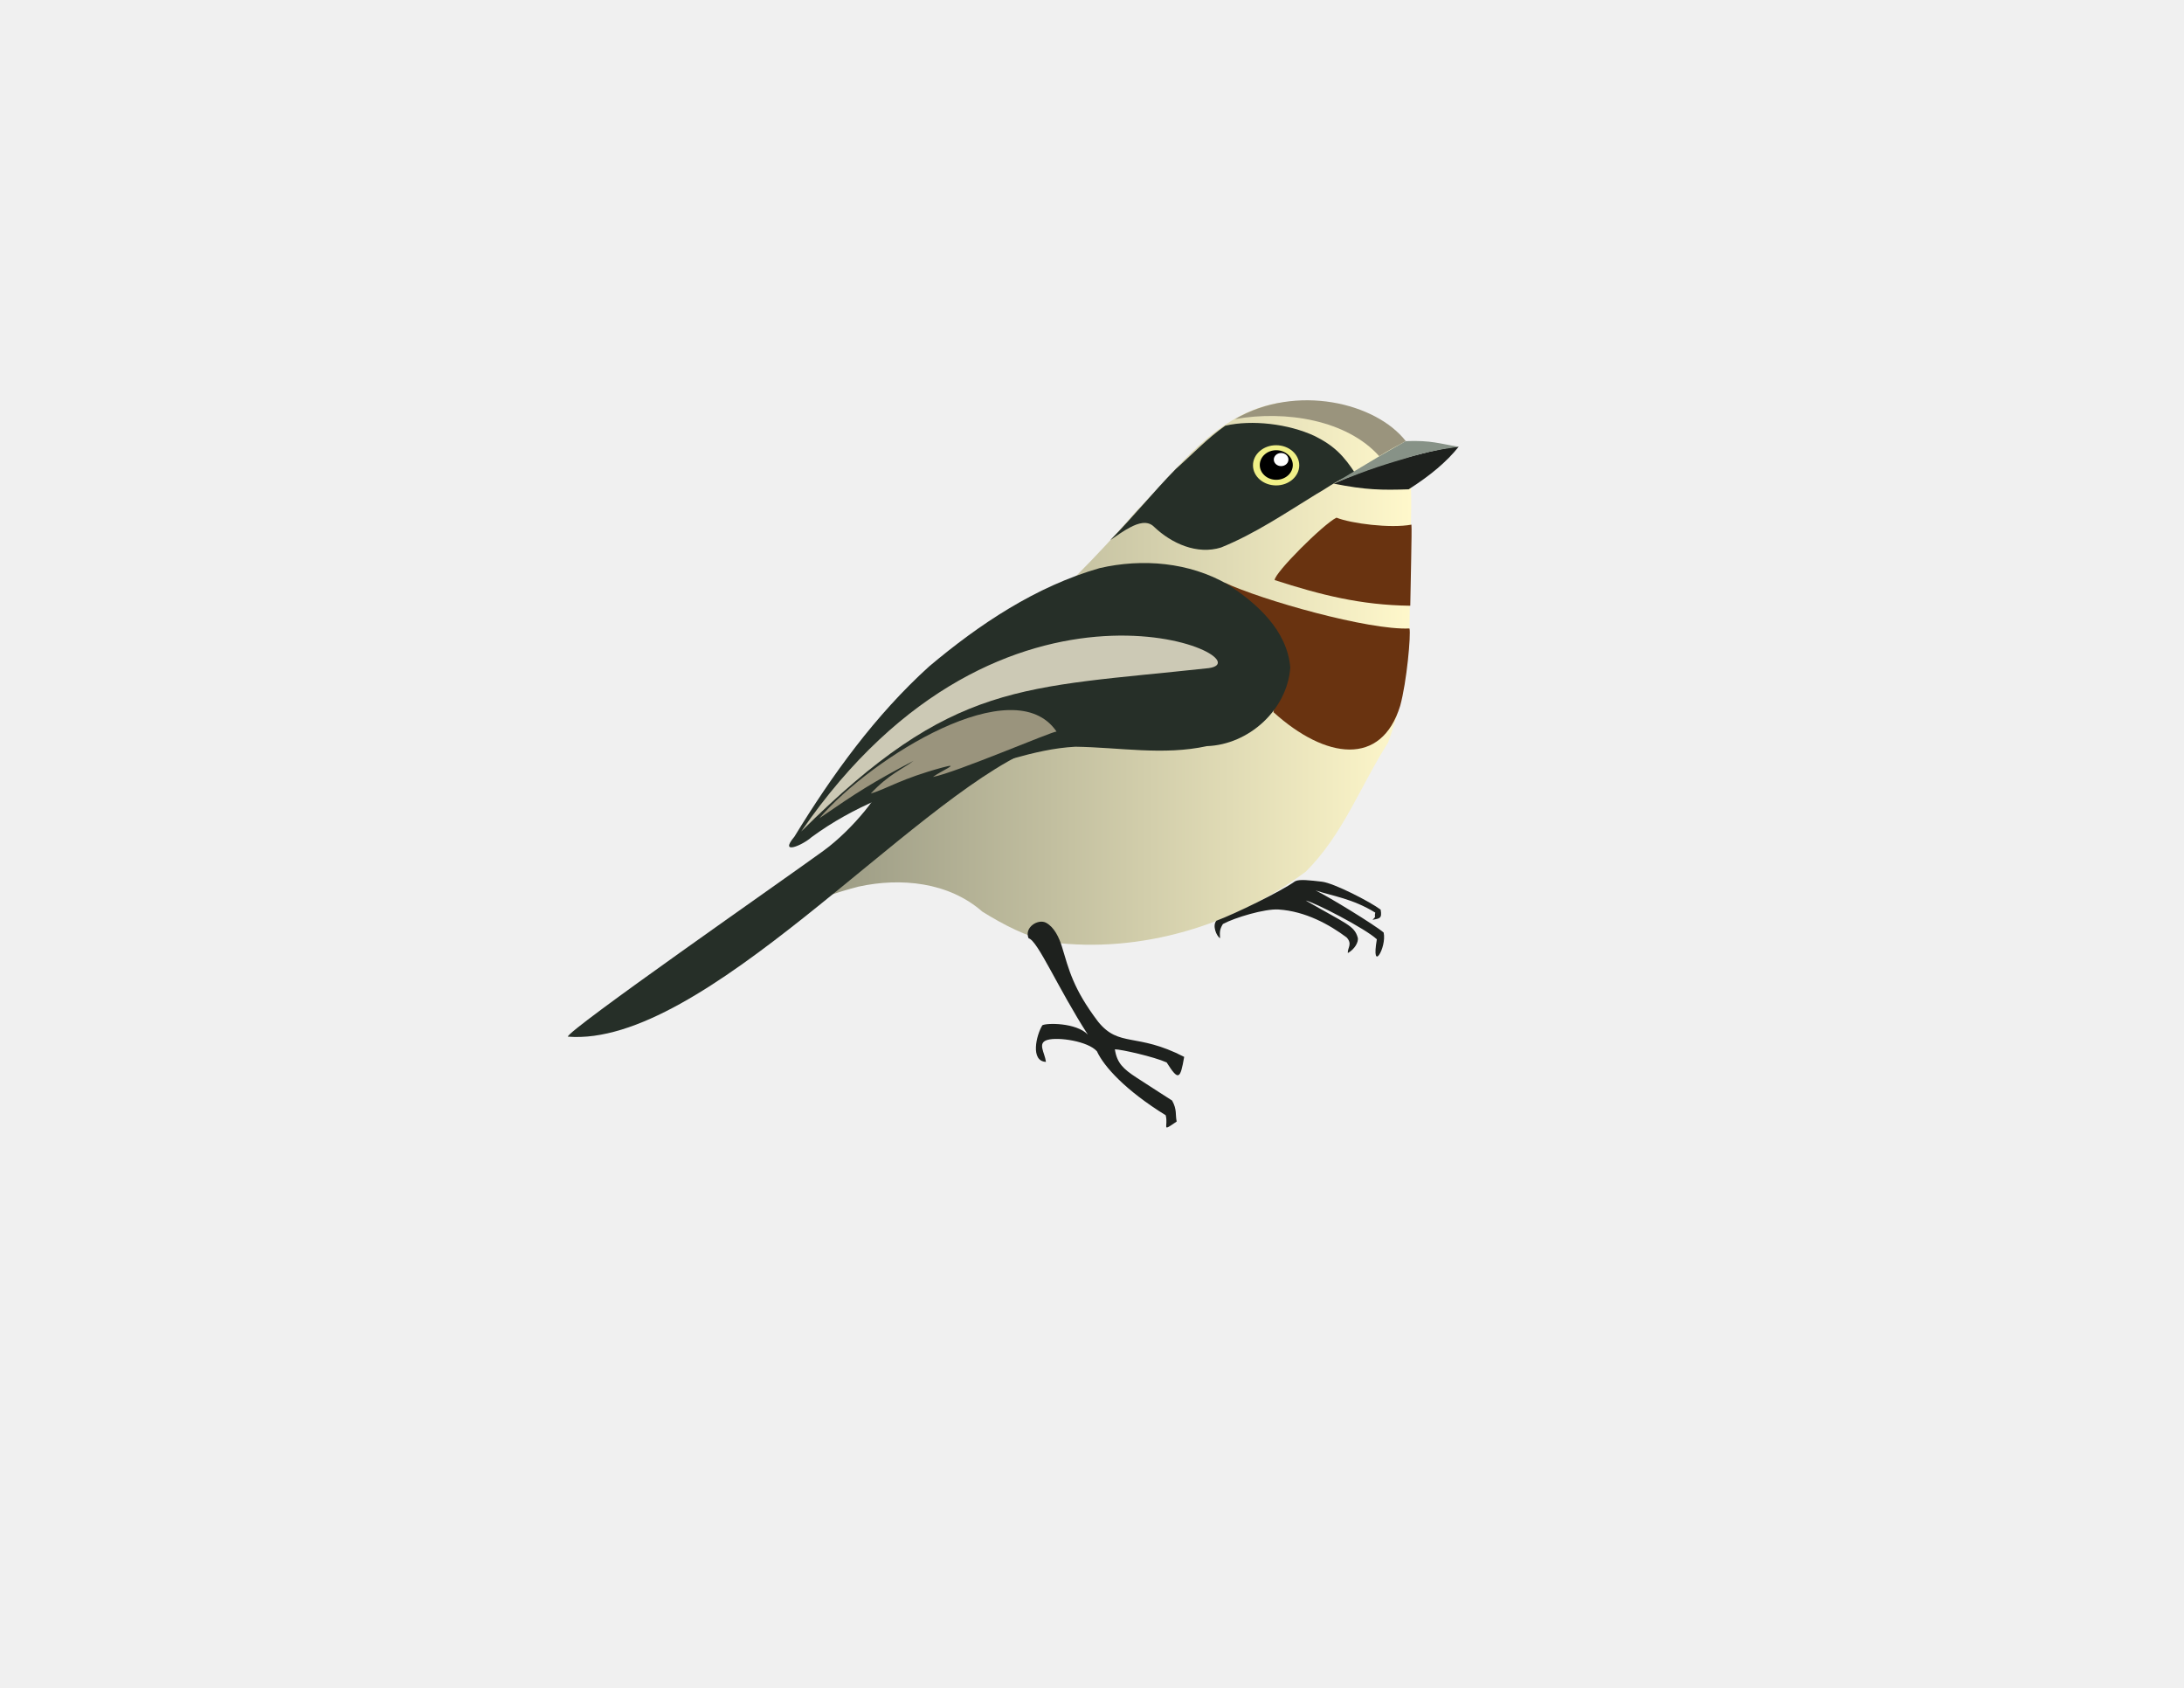
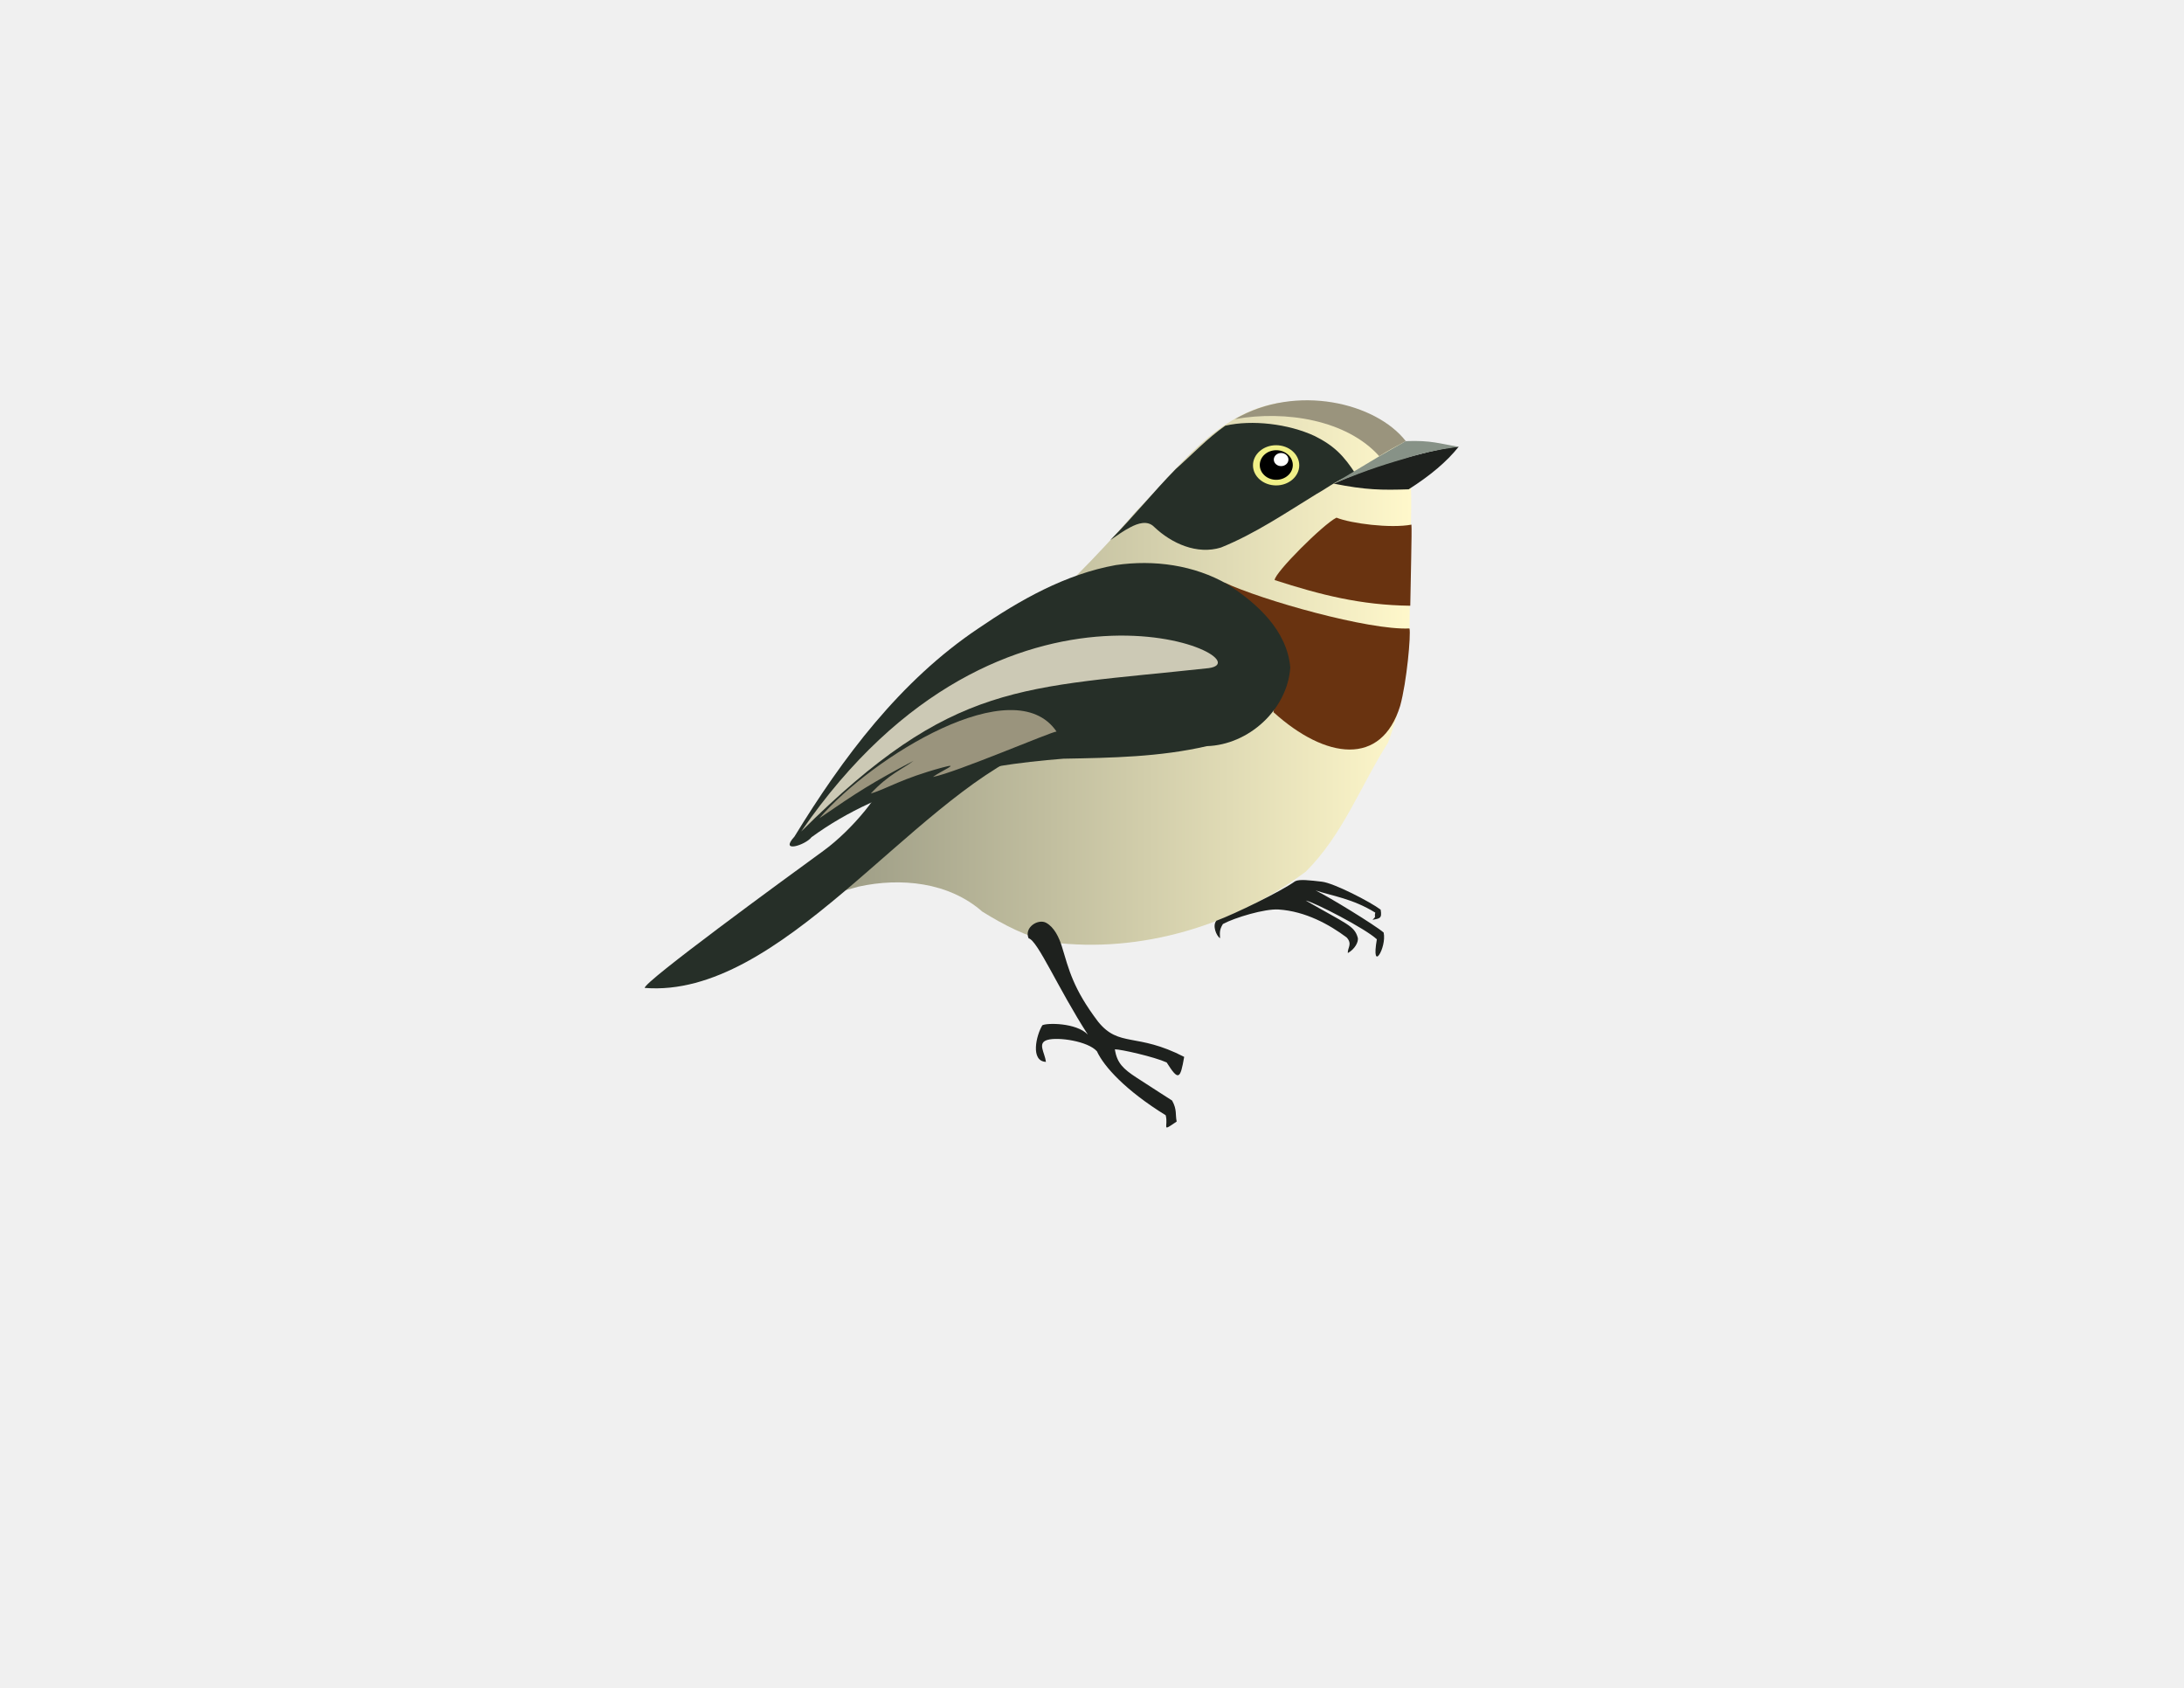
<svg xmlns="http://www.w3.org/2000/svg" xmlns:xlink="http://www.w3.org/1999/xlink" width="792pt" height="612pt" id="svg2" version="1.0">
  <defs id="defs4">
    <linearGradient id="linearGradient3038">
      <stop style="stop-color:#757769;stop-opacity:1;" offset="0" id="stop3040" />
      <stop style="stop-color:#fff8cb;stop-opacity:1;" offset="1" id="stop3042" />
    </linearGradient>
    <linearGradient xlink:href="#linearGradient3038" id="linearGradient3006" x1="2.836" y1="315.948" x2="915.594" y2="315.948" gradientUnits="userSpaceOnUse" />
  </defs>
  <g id="layer1">
    <g id="BirdBatis" transform="matrix(0.428474,0,0,0.428474,290.0398,209.1822)">
-       <path style="fill:url(#linearGradient3006);fill-opacity:1" d="m 509.511,574.972 c 101.099,12.849 206.268,-19.209 287.204,-79.765 41.861,-41.722 61.266,-95.952 92.673,-145.399 20.498,-55.748 24.303,-96.927 24.559,-154.399 -2.025,-57.829 5.925,-117.017 -1.815,-174.309 C 887.142,-31.616 818.206,-37.989 766.774,-33.671 695.49,-22.4 652.162,41.047 604.913,88.917 561.41,139.55 513.95,186.5 464.34,230.983 404.536,291.733 352.292,359.294 302.484,428.217 230.896,511.833 128.843,559.134 44.391,627.464 c -20.637,6.235 -66.483,60.263 -24.295,30.135 C 106.03,601.617 191.164,537.863 292.05,512.157 c 47.659,-10.383 101.676,-5.049 139.532,28.233 24.19,15.018 49.926,28.421 77.929,34.582 z" id="Body" />
+       <path style="fill:url(#linearGradient3006);fill-opacity:1" d="m 509.511,574.972 c 101.099,12.849 206.268,-19.209 287.204,-79.765 41.861,-41.722 61.266,-95.952 92.673,-145.399 20.498,-55.748 24.303,-96.927 24.559,-154.399 -2.025,-57.829 5.925,-117.017 -1.815,-174.309 C 887.142,-31.616 818.206,-37.989 766.774,-33.671 695.49,-22.4 652.162,41.047 604.913,88.917 561.41,139.55 513.95,186.5 464.34,230.983 310.603,521.195 203.307,536.366 292.05,512.157 c 47.659,-10.383 101.676,-5.049 139.532,28.233 24.19,15.018 49.926,28.421 77.929,34.582 z" id="Body" />
      <path style="fill:#9a947d;stroke:none" d="M 909.479,9.524 C 875.684,-33.855 785.793,-55.491 716.845,-15.354 c 57.159,-10.124 126.12,1.057 162.653,41.865 11.176,-6.993 18.301,-10.567 29.98,-16.986 z" id="HeadStripe" />
      <path style="fill:#262f28;fill-opacity:1" d="m 576.008,121.228 c 25.586,-25.811 48.385,-54.249 73.836,-80.157 18.535,-16.43 35.591,-34.629 55.913,-48.943 30.113,-6.967 71.305,-2.161 101.013,11.685 22.002,11.041 32.757,22.176 46.271,43.023 -16.592,2.97 -29.956,14.395 -44.41,22.391 -35.04,21.512 -69.398,44.866 -107.678,60.335 -27.095,8.43 -55.825,-4.594 -75.419,-23.216 -7.616,-7.852 -18.689,-3.968 -26.941,0.409 -7.995,4.058 -15.168,9.486 -22.585,14.473 z" id="EyeMask" />
      <path id="Chest" d="m 903.118,308.267 c 7.446,-26.815 12.29,-80.784 10.507,-87.364 -45.849,2.191 -166.076,-31.703 -209.305,-51.996 61.308,54.685 54.364,44.653 68.763,79.52 13.98,17.033 -10.886,48.006 -12.931,66.949 59.005,53.368 121.873,61.391 142.966,-7.11 z" style="fill:#693310;fill-opacity:1;stroke:none" />
-       <path id="TailUpper" d="m 487.659,357.316 c -138.644,59.576 -370.858,336.33 -523.721,324.164 -1.513,-6.514 243.804,-177.266 288.077,-209.492 34.84,-25.321 68.027,-68.675 68.578,-81.717 22.191,-8.433 141.12,-33.677 167.067,-32.955 z" style="fill:#262f28;fill-opacity:1;stroke:none" />
+       <path id="TailUpper" d="M 487.659,357.316 C 349.015,416.891 203.504,638.664 50.64,626.498 49.127,619.984 207.742,504.214 252.014,471.988 c 34.84,-25.321 68.027,-68.675 68.578,-81.717 22.191,-8.433 141.12,-33.677 167.067,-32.955 z" style="fill:#262f28;fill-opacity:1;stroke:none" />
      <path id="LegLeft" d="m 581.183,695.752 c 6.73,-0.031 44.222,8.385 58.433,14.821 13.301,21.071 15.378,19.224 19.767,-6.287 -53.882,-27.757 -73.188,-10.225 -97.088,-39.644 -28.452,-37.52 -33.096,-59.276 -40.79,-84.448 -3.279,-10.728 -8.737,-22.112 -17.811,-27.145 -9.074,-5.033 -25.169,5.175 -19.878,17.465 10.19,2.229 33.097,56.352 66.84,108.631 -13.217,-13.684 -46.82,-13.211 -51.324,-10.501 -6.915,11.242 -13.749,40.485 4.072,41.301 -1.341,-10.679 -10.081,-21.383 1.65,-24.789 12.2,-3.542 45.795,1.441 55.859,12.817 8.029,17.422 32.401,44.237 77.642,72.206 3.292,13.18 -5.808,19.572 12.375,7.06 -1.724,-7.892 0.593,-13.259 -5.172,-23.676 0,0 -25.247,-16.147 -40.071,-25.828 -14.824,-9.681 -22.256,-16.431 -24.505,-31.981 z" style="fill:#1e211e" />
      <path id="LegRight" d="m 855.216,569.62 c -3.888,-13.548 -12.749,-15.167 -58.632,-41.731 9.71,1.938 67.274,31.561 80.227,43.743 -6.824,39.35 11.396,9.521 7.666,-7.629 -9.602,-8.284 -61.807,-40.312 -76.747,-47.499 18.686,6.234 41.732,9.205 67.298,25.03 -1.434,6.02 1.752,3.173 -3.046,8.134 7.699,-1.588 10.943,-1.145 9.114,-11.493 -11.678,-8.833 -52.673,-29.973 -66.277,-31.545 -13.604,-1.572 -25.323,-3.021 -30.219,-0.504 -16.263,11.685 -68.345,36.933 -88.821,44.537 -4.897,5.331 -0.041,17.262 4.098,19.739 -0.191,-5.764 -1.03,-9.178 3.204,-16.02 13.578,-7.346 47.381,-17.363 62.684,-16.381 30.606,1.963 57.668,17.108 76.951,31.536 6.836,7.451 0.88,11.735 1.32,17.603 7.599,-4.072 12.573,-12.662 11.179,-17.52 z" style="fill:#1e211e;fill-opacity:1;stroke:none" />
      <g id="Beak" transform="matrix(-1,0,0,1,933.0975,0)">
        <path style="fill:#1e211e" d="m 104.971,57.474 c -36.118,7.238 -54.418,7.429 -84.595,6.432 -24.463,-15.64 -42.777,-30.942 -56.445,-48.064 10.282,0.444 26.446,3.735 50.502,10.039 24.056,6.304 52.978,14.809 90.539,31.593 z" id="BeakLower" />
        <path id="BeakUpper" d="M 104.971,57.474 C 53.599,26.511 53.599,26.511 23.619,9.524 -5.397,8.454 -14.165,12.391 -35.864,15.827 c 27.277,4.06 37.973,6.63 53.795,11.35 26.878,8.017 45.176,13.067 87.04,30.298 z" style="fill:#879287;fill-opacity:1" />
      </g>
      <path transform="matrix(-1.099266,0,0,1,959.2347,-1.785711)" d="m 202.143,38.612 a 23.75,22.679 0 1 1 -47.5,0 23.75,22.679 0 1 1 47.5,0 z" id="path2541" style="fill:#f0f088;fill-opacity:1;stroke:none" />
      <path style="fill:#000000;fill-opacity:1;stroke:none" d="m 763.283,19.78 c -10.303,0 -18.589,7.468 -18.589,16.699 0,9.231 8.286,16.699 18.589,16.699 10.303,0 18.694,-7.468 18.694,-16.699 0,-9.231 -8.391,-16.699 -18.694,-16.699 z" id="path2543" />
      <g id="Wing" transform="matrix(-1,0,0,1,933.0975,0)">
-         <path style="fill:#262f28;fill-opacity:1" d="m 224.611,171.184 c -33.143,21.468 -67.146,51.944 -70.641,93.832 3.471,47.757 46.785,86.973 94.121,88.663 49.012,10.699 99.019,1.343 148.384,0.658 48.115,2.53 92.888,22.096 139.573,32.137 56.259,13.997 111.205,35.426 158.205,69.948 10.05,9.066 37.3,20.83 19.269,-0.652 C 670.904,386.056 622.302,318.783 561.523,263.739 504.722,215.97 441.029,173.459 369.098,152.805 320.884,141.695 267.922,146.141 224.611,171.184 z" id="WingBackground" />
+         <path style="fill:#262f28;fill-opacity:1" d="m 224.611,171.184 c -33.224,21.386 -67.028,52 -70.641,93.832 3.341,47.55 46.966,87.155 94.121,88.663 53.055,12.275 107.695,13.19 161.833,14.172 99.355,7.719 202.289,28.736 284.329,88.572 6.611,8.807 36.806,18.574 19.269,-0.652 C 658.873,366.449 594.171,280.017 506.212,221.003 459.1,188.778 407.591,159.6 350.823,149.378 307.924,143.122 262.443,149.277 224.611,171.184 z" id="WingBackground" />
        <path style="fill:#9a947d;stroke:none" d="m 685.43,435.076 c -43.425,-29.826 -59.892,-40.353 -106.408,-64.91 12.35,9.44 28.173,15.246 48.362,37.054 -19.453,-6.016 -34.278,-16.744 -80.542,-29.351 -23.132,-6.304 1.941,4.096 10.352,10.591 -26.439,-5.121 -134.523,-51.525 -139.445,-51.219 47.904,-70.54 207.797,28.295 267.68,97.836 z" id="WingTip" />
        <path style="fill:#f5efd7;fill-opacity:0.803;fill-rule:evenodd;stroke:none" d="M 245.922,265.652 C 458.628,288.783 534.148,279.308 705.899,450.005 477.769,117.873 176.207,255.763 245.922,265.652 z" id="WingStripe" />
      </g>
      <path style="fill:#000000;fill-opacity:0" id="path3153" d="m 605.465,195.747 c 7.924,-3.124 16.207,-5.261 24.373,-7.649 12.07,-3.654 24.32,-6.576 36.67,-9.096 4.476,-0.907 8.964,-1.793 13.526,-2.101 1.118,-0.058 2.242,-0.1 3.362,-0.049 0.387,0.014 0.774,0.015 1.161,0.013 0.223,-0.006 0.446,-0.006 0.669,-0.004 1.198,0.037 2.396,0.036 3.595,0.037 1.464,0.004 2.927,-0.004 4.391,-0.01 1.361,-0.156 1.916,0.12 3.085,0.719 1.343,0.703 2.529,1.543 3.6,2.616 1.136,1.161 2.08,2.504 2.778,3.969 0.454,0.792 0.455,1.706 0.663,2.564 0.158,0.589 0.53,0.974 1.018,1.318 0.854,0.461 1.765,0.674 2.72,0.833 0.153,0.021 0.307,0.042 0.46,0.063 0,0 -8.7,6.095 -8.7,6.095 l 0,0 c -0.154,-0.033 -0.308,-0.065 -0.462,-0.097 -1.067,-0.253 -2.128,-0.583 -3.031,-1.228 -0.591,-0.514 -1.098,-1.086 -1.335,-1.847 -0.298,-0.8 -0.142,-1.709 -0.55,-2.493 -0.601,-1.373 -1.481,-2.603 -2.556,-3.648 -1.024,-0.967 -2.186,-1.695 -3.457,-2.302 -0.908,-0.411 -1.817,-0.352 -2.803,-0.335 -1.454,-0.006 -2.909,-0.014 -4.363,-0.01 -1.233,0.002 -2.465,0.002 -3.697,0.038 -0.223,0.001 -0.446,0.002 -0.669,-0.009 -0.393,-0.01 -0.786,-0.022 -1.178,-0.044 -1.045,-0.042 -2.09,-0.027 -3.134,0.027 -4.346,0.284 -8.64,1.027 -12.92,1.811 -12.221,2.321 -24.304,5.215 -36.206,8.855 -8.516,2.57 -17.157,4.936 -25.314,8.53 0,0 8.306,-6.564 8.306,-6.564 z" transform="matrix(2.333864,0,0,2.333864,-676.9134,-488.2028)" />
      <path id="Beard" d="m 914.52,195.265 c 0.283,-23.781 1.988,-84.654 1.312,-91.504 -23.865,4.441 -68.119,-1.275 -84.577,-7.873 -14.621,7.061 -70.158,62.48 -69.752,70.435 51.658,16.669 97.078,28.273 153.017,28.942 z" style="fill:#693310" />
      <path style="fill:#ffffff;fill-opacity:1;fill-rule:nonzero" id="path3010" d="m 619.993,225.536 a 4.417,3.964 0 1 1 -8.834,0 4.417,3.964 0 1 1 8.834,0 z" transform="matrix(1.867091,0,0,1.867091,-380.5536,-390.7682)" />
    </g>
  </g>
</svg>
